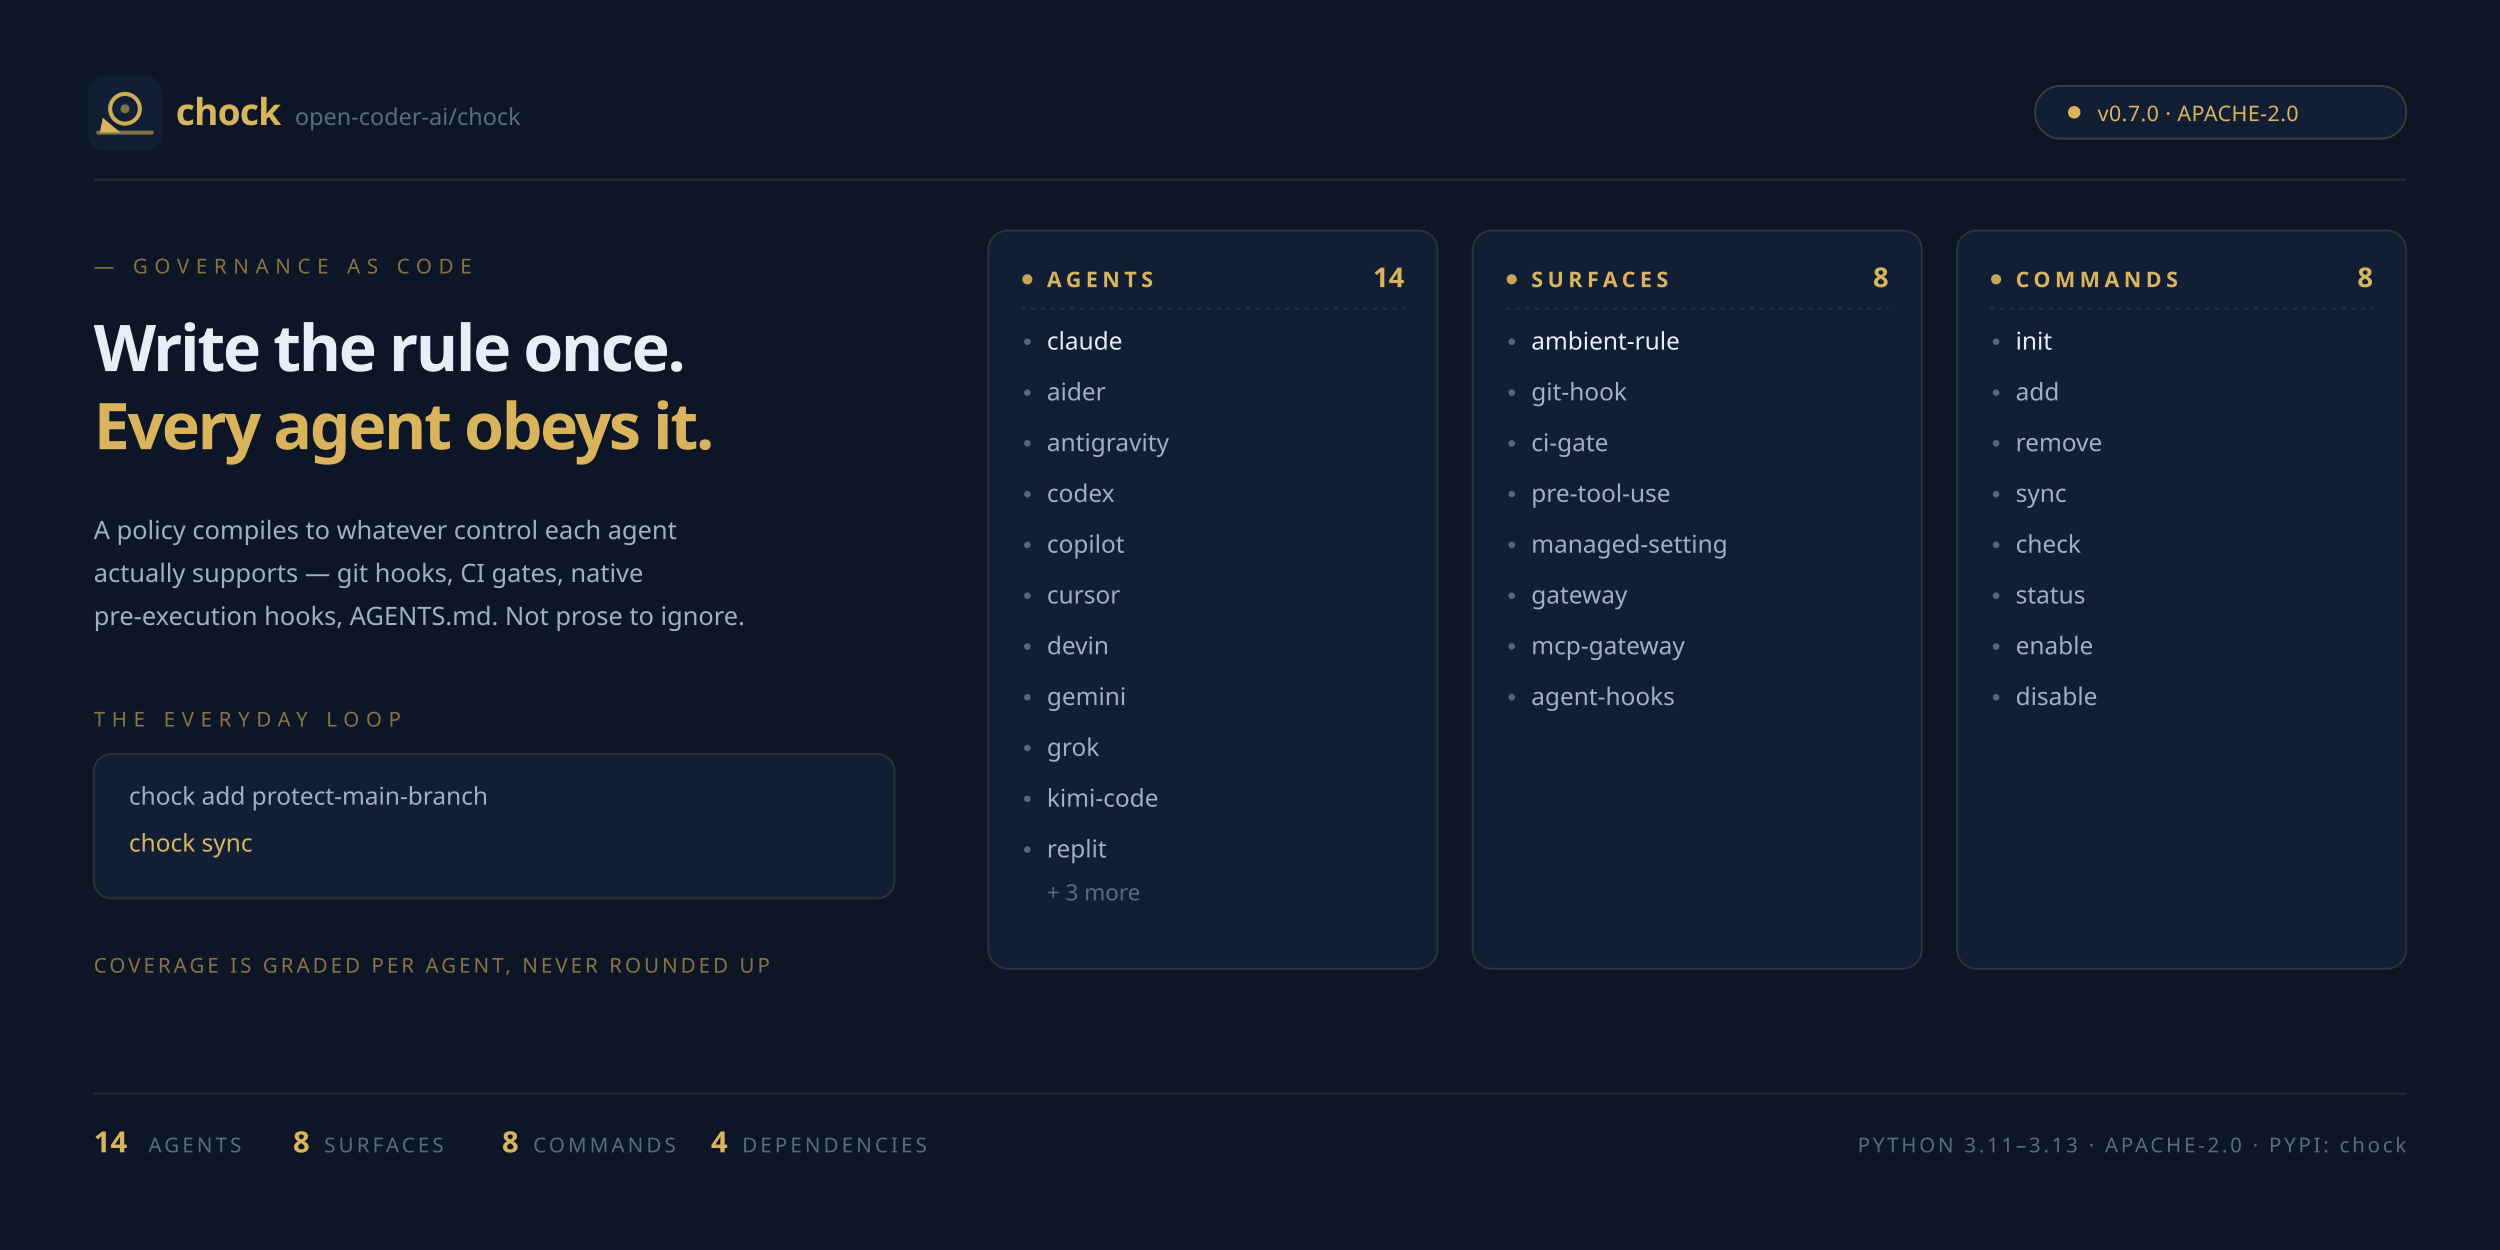
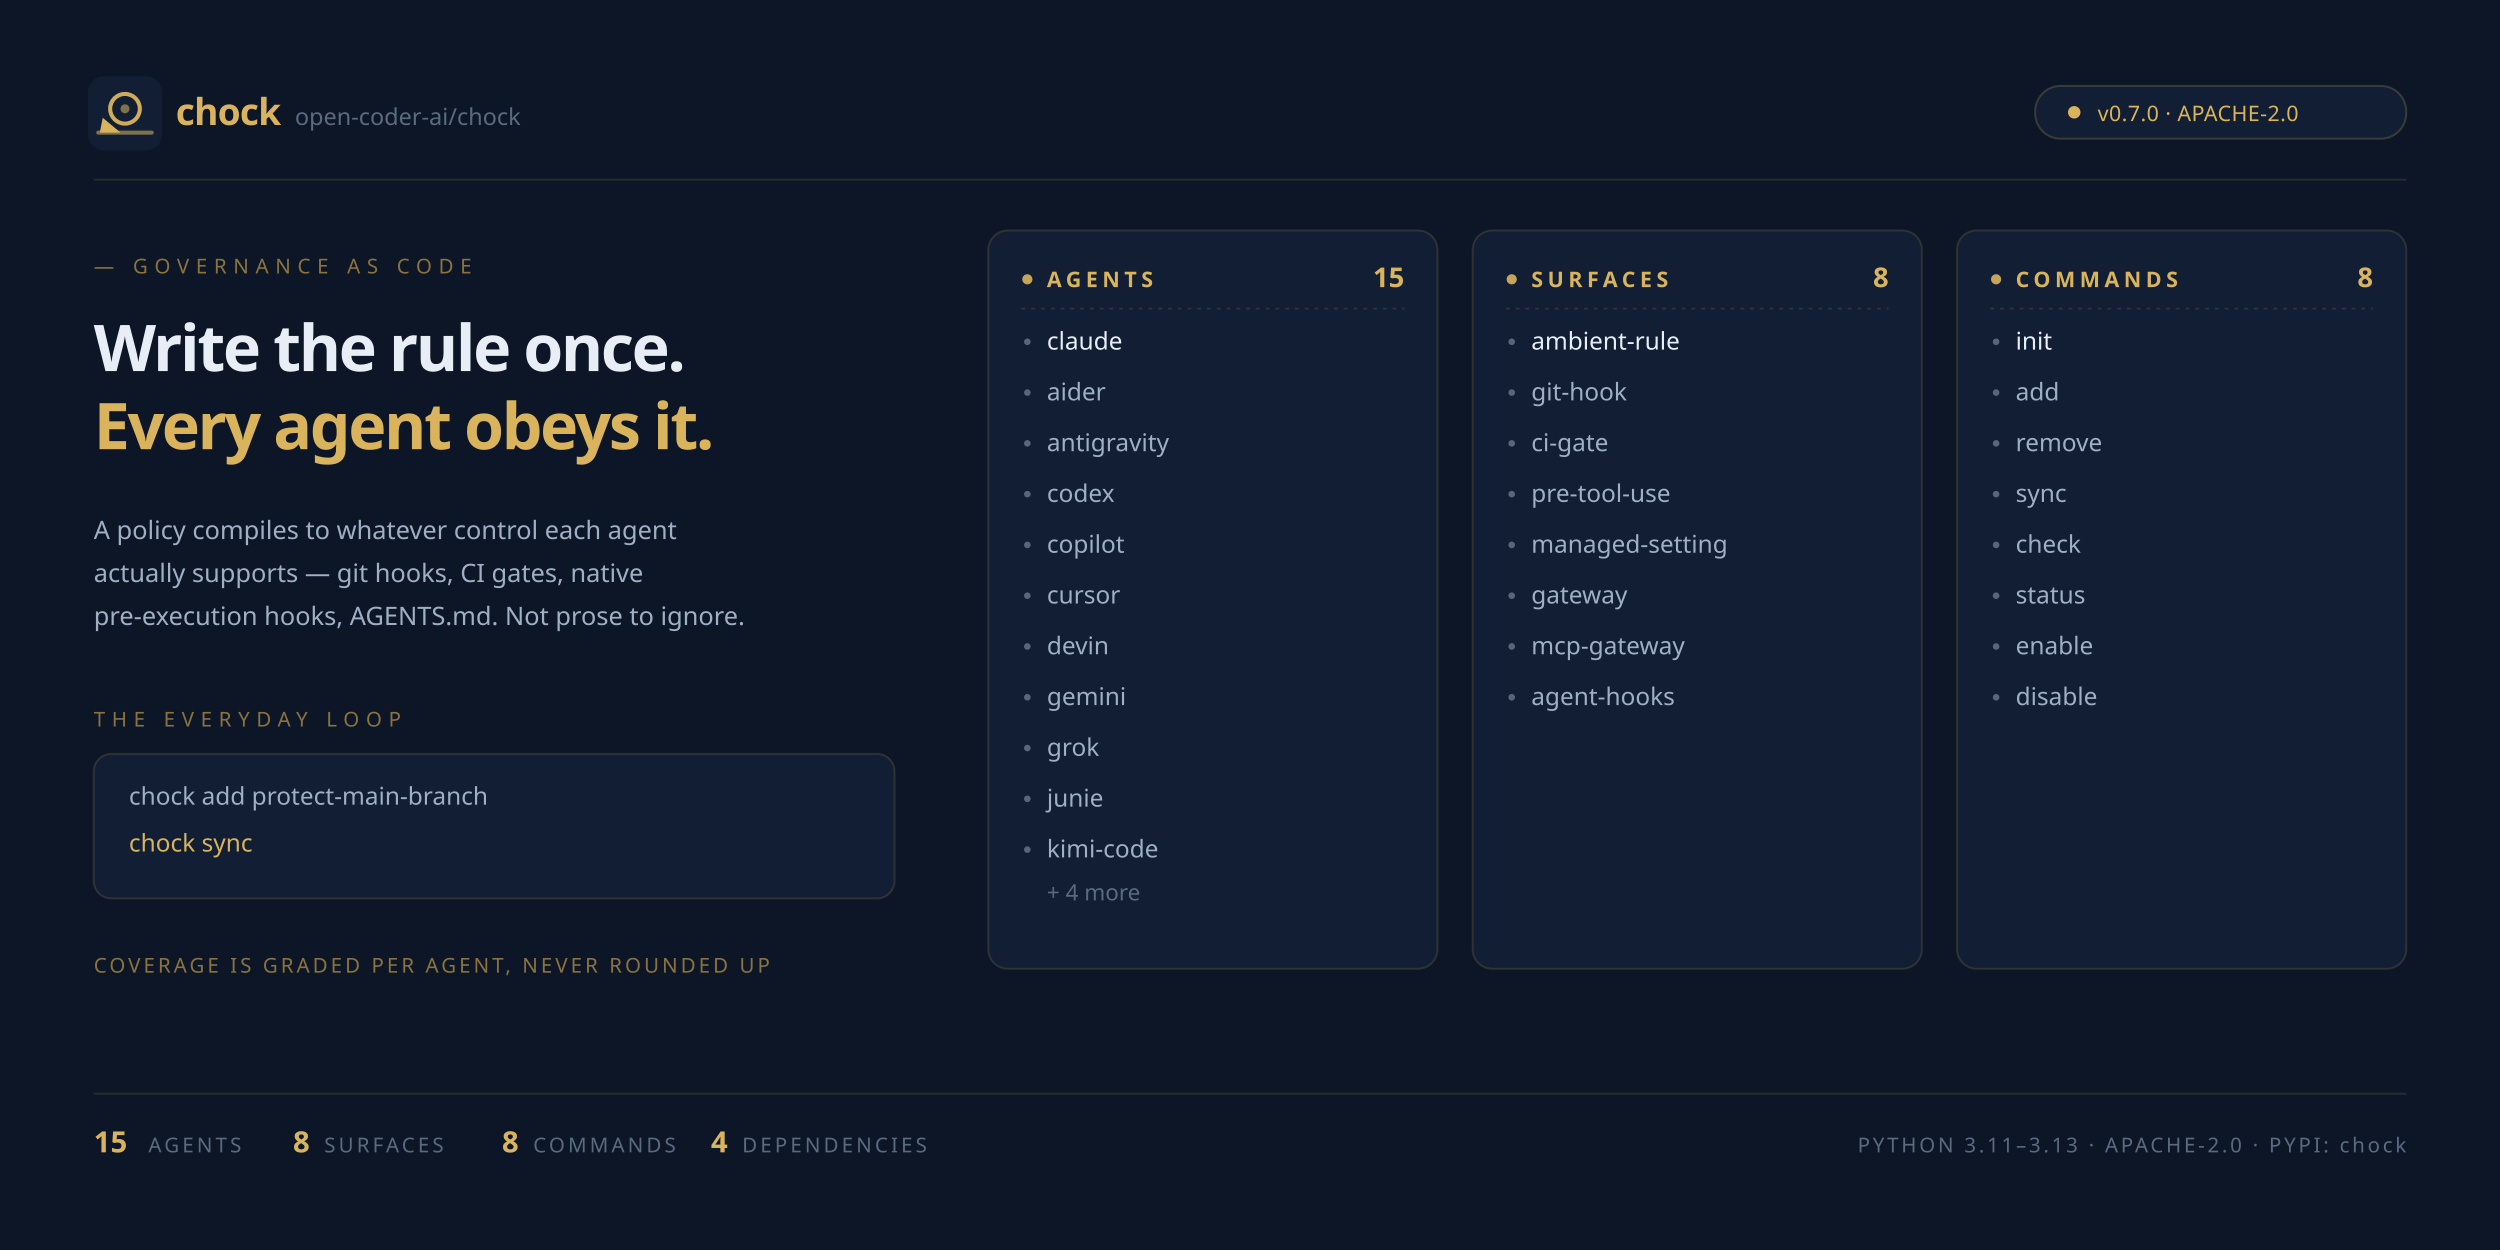
- <svg xmlns="http://www.w3.org/2000/svg" width="1280" height="640" viewBox="0 0 1280 640" role="img" aria-label="chock — governance-as-code for AI coding agents: write a rule once and every agent obeys it. A policy compiles to whatever control each agent actually supports. 14 agents (claude, aider, antigravity, codex, copilot, cursor, devin, gemini, grok, kimi-code, replit, tabnine, vscode, windsurf); 8 enforcement surfaces (ambient-rule, git-hook, ci-gate, pre-tool-use, managed-setting, gateway, mcp-gateway, agent-hooks), of which 3 are installed by chock sync (ambient-rule, ci-gate, git-hook); 8 everyday commands (init, add, remove, sync, check, status, enable, disable). Python 3.11–3.13, Apache-2.0, on PyPI as chock, version 0.7.0.">
+ <svg xmlns="http://www.w3.org/2000/svg" width="1280" height="640" viewBox="0 0 1280 640" role="img" aria-label="chock — governance-as-code for AI coding agents: write a rule once and every agent obeys it. A policy compiles to whatever control each agent actually supports. 15 agents (claude, aider, antigravity, codex, copilot, cursor, devin, gemini, grok, junie, kimi-code, replit, tabnine, vscode, windsurf); 8 enforcement surfaces (ambient-rule, git-hook, ci-gate, pre-tool-use, managed-setting, gateway, mcp-gateway, agent-hooks), of which 3 are installed by chock sync (ambient-rule, ci-gate, git-hook); 8 everyday commands (init, add, remove, sync, check, status, enable, disable). Python 3.11–3.13, Apache-2.0, on PyPI as chock, version 0.7.0.">
  <rect width="1280" height="640" fill="#0D1626" />
  <rect x="45.0" y="39.0" width="38" height="38" rx="8.4" fill="#111E33" />
  <circle cx="64.0" cy="55.7" r="7.6" fill="none" stroke="#D9B45C" stroke-width="2.09" stroke-opacity="0.95" />
  <circle cx="64.0" cy="55.7" r="2.3" fill="#D9B45C" fill-opacity="0.55" />
  <path d="M 51.1 67.9 L 61.7 67.9 L 52.6 60.3 Z" fill="#D9B45C" />
  <line x1="50.3" y1="67.9" x2="77.7" y2="67.9" stroke="#D9B45C" stroke-width="2.09" stroke-opacity="0.55" stroke-linecap="round" />
  <text x="90" y="64" font-family="Geist Mono" font-size="19" font-weight="700" letter-spacing="-0.4" fill="#D9B45C">chock</text>
  <text x="151" y="64" font-family="Geist Mono" font-size="12" fill="#5A6B80">open-coder-ai/chock</text>
  <rect x="1042" y="44" width="190" height="27" rx="13" fill="#111E33" stroke="#D9B45C" stroke-opacity="0.22" />
  <circle cx="1062" cy="57.5" r="3.2" fill="#D9B45C" />
  <text x="1074" y="62" font-family="Geist Mono" font-size="11" letter-spacing="0.2" fill="#D9B45C">v0.7.0 · APACHE-2.0</text>
  <line x1="48" y1="92" x2="1232" y2="92" stroke="#D9B45C" stroke-opacity="0.13" stroke-width="1" />
  <text x="48" y="140" font-family="Geist Mono" font-size="10.5" letter-spacing="3.4" fill="#8A7340">— GOVERNANCE AS CODE</text>
  <text x="48" y="190" font-family="Geist Mono" font-size="33" font-weight="700" letter-spacing="-1.2" fill="#E8EEF6">Write the rule once.</text>
  <text x="48" y="230" font-family="Geist Mono" font-size="33" font-weight="700" letter-spacing="-1.2" fill="#D9B45C">Every agent obeys it.</text>
  <text x="48" y="276" font-family="Geist Mono" font-size="13" fill="#9FB0C4">A policy compiles to whatever control each agent</text>
  <text x="48" y="298" font-family="Geist Mono" font-size="13" fill="#9FB0C4">actually supports — git hooks, CI gates, native</text>
  <text x="48" y="320" font-family="Geist Mono" font-size="13" fill="#9FB0C4">pre-execution hooks, AGENTS.md. Not prose to ignore.</text>
  <text x="48" y="372" font-family="Geist Mono" font-size="10.5" letter-spacing="3.4" fill="#8A7340">THE EVERYDAY LOOP</text>
  <rect x="48" y="386" width="410" height="74" rx="9" fill="#111E33" stroke="#D9B45C" stroke-opacity="0.16" />
  <text x="66" y="412" font-family="Geist Mono" font-size="12.5" fill="#9FB0C4">chock add protect-main-branch</text>
  <text x="66" y="436" font-family="Geist Mono" font-size="12.5" fill="#D9B45C">chock sync</text>
  <text x="48" y="498" font-family="Geist Mono" font-size="10.5" letter-spacing="1.55" fill="#8A7340">COVERAGE IS GRADED PER AGENT, NEVER ROUNDED UP</text>
  <rect x="506" y="118" width="230" height="378" rx="10" fill="#111E33" stroke="#D9B45C" stroke-opacity="0.16" stroke-width="1" />
  <circle cx="526" cy="143" r="2.6" fill="#D9B45C" fill-opacity="0.9" />
  <text x="536" y="147" font-family="Geist Mono" font-size="11" font-weight="700" letter-spacing="2.3" fill="#D9B45C">AGENTS</text>
-   <text x="719" y="147" font-family="Geist Mono" font-size="14" font-weight="700" text-anchor="end" fill="#D9B45C">14</text>
+   <text x="719" y="147" font-family="Geist Mono" font-size="14" font-weight="700" text-anchor="end" fill="#D9B45C">15</text>
  <line x1="523" y1="158" x2="719" y2="158" stroke="#D9B45C" stroke-opacity="0.14" stroke-width="1" stroke-dasharray="2 3" />
  <circle cx="526" cy="175" r="1.7" fill="#9FB0C4" fill-opacity="0.5" />
  <text x="536" y="179" font-family="Geist Mono" font-size="12.5" fill="#E8EEF6">claude</text>
  <circle cx="526" cy="201" r="1.7" fill="#9FB0C4" fill-opacity="0.5" />
  <text x="536" y="205" font-family="Geist Mono" font-size="12.5" fill="#9FB0C4">aider</text>
  <circle cx="526" cy="227" r="1.7" fill="#9FB0C4" fill-opacity="0.5" />
  <text x="536" y="231" font-family="Geist Mono" font-size="12.5" fill="#9FB0C4">antigravity</text>
  <circle cx="526" cy="253" r="1.7" fill="#9FB0C4" fill-opacity="0.5" />
  <text x="536" y="257" font-family="Geist Mono" font-size="12.5" fill="#9FB0C4">codex</text>
  <circle cx="526" cy="279" r="1.7" fill="#9FB0C4" fill-opacity="0.5" />
  <text x="536" y="283" font-family="Geist Mono" font-size="12.5" fill="#9FB0C4">copilot</text>
  <circle cx="526" cy="305" r="1.7" fill="#9FB0C4" fill-opacity="0.5" />
  <text x="536" y="309" font-family="Geist Mono" font-size="12.5" fill="#9FB0C4">cursor</text>
  <circle cx="526" cy="331" r="1.7" fill="#9FB0C4" fill-opacity="0.5" />
  <text x="536" y="335" font-family="Geist Mono" font-size="12.5" fill="#9FB0C4">devin</text>
  <circle cx="526" cy="357" r="1.7" fill="#9FB0C4" fill-opacity="0.5" />
  <text x="536" y="361" font-family="Geist Mono" font-size="12.5" fill="#9FB0C4">gemini</text>
  <circle cx="526" cy="383" r="1.7" fill="#9FB0C4" fill-opacity="0.5" />
  <text x="536" y="387" font-family="Geist Mono" font-size="12.5" fill="#9FB0C4">grok</text>
  <circle cx="526" cy="409" r="1.7" fill="#9FB0C4" fill-opacity="0.5" />
-   <text x="536" y="413" font-family="Geist Mono" font-size="12.5" fill="#9FB0C4">kimi-code</text>
+   <text x="536" y="413" font-family="Geist Mono" font-size="12.5" fill="#9FB0C4">junie</text>
  <circle cx="526" cy="435" r="1.7" fill="#9FB0C4" fill-opacity="0.5" />
-   <text x="536" y="439" font-family="Geist Mono" font-size="12.5" fill="#9FB0C4">replit</text>
-   <text x="536" y="461" font-family="Geist Mono" font-size="11.5" fill="#5A6B80">+ 3 more</text>
+   <text x="536" y="439" font-family="Geist Mono" font-size="12.5" fill="#9FB0C4">kimi-code</text>
+   <text x="536" y="461" font-family="Geist Mono" font-size="11.5" fill="#5A6B80">+ 4 more</text>
  <rect x="754" y="118" width="230" height="378" rx="10" fill="#111E33" stroke="#D9B45C" stroke-opacity="0.16" stroke-width="1" />
  <circle cx="774" cy="143" r="2.6" fill="#D9B45C" fill-opacity="0.9" />
  <text x="784" y="147" font-family="Geist Mono" font-size="11" font-weight="700" letter-spacing="2.3" fill="#D9B45C">SURFACES</text>
  <text x="967" y="147" font-family="Geist Mono" font-size="14" font-weight="700" text-anchor="end" fill="#D9B45C">8</text>
  <line x1="771" y1="158" x2="967" y2="158" stroke="#D9B45C" stroke-opacity="0.14" stroke-width="1" stroke-dasharray="2 3" />
  <circle cx="774" cy="175" r="1.7" fill="#9FB0C4" fill-opacity="0.5" />
  <text x="784" y="179" font-family="Geist Mono" font-size="12.5" fill="#E8EEF6">ambient-rule</text>
  <circle cx="774" cy="201" r="1.7" fill="#9FB0C4" fill-opacity="0.5" />
  <text x="784" y="205" font-family="Geist Mono" font-size="12.5" fill="#9FB0C4">git-hook</text>
  <circle cx="774" cy="227" r="1.7" fill="#9FB0C4" fill-opacity="0.5" />
  <text x="784" y="231" font-family="Geist Mono" font-size="12.5" fill="#9FB0C4">ci-gate</text>
  <circle cx="774" cy="253" r="1.7" fill="#9FB0C4" fill-opacity="0.5" />
  <text x="784" y="257" font-family="Geist Mono" font-size="12.5" fill="#9FB0C4">pre-tool-use</text>
  <circle cx="774" cy="279" r="1.7" fill="#9FB0C4" fill-opacity="0.5" />
  <text x="784" y="283" font-family="Geist Mono" font-size="12.5" fill="#9FB0C4">managed-setting</text>
  <circle cx="774" cy="305" r="1.7" fill="#9FB0C4" fill-opacity="0.5" />
  <text x="784" y="309" font-family="Geist Mono" font-size="12.5" fill="#9FB0C4">gateway</text>
  <circle cx="774" cy="331" r="1.7" fill="#9FB0C4" fill-opacity="0.5" />
  <text x="784" y="335" font-family="Geist Mono" font-size="12.5" fill="#9FB0C4">mcp-gateway</text>
  <circle cx="774" cy="357" r="1.7" fill="#9FB0C4" fill-opacity="0.5" />
  <text x="784" y="361" font-family="Geist Mono" font-size="12.5" fill="#9FB0C4">agent-hooks</text>
  <rect x="1002" y="118" width="230" height="378" rx="10" fill="#111E33" stroke="#D9B45C" stroke-opacity="0.16" stroke-width="1" />
  <circle cx="1022" cy="143" r="2.6" fill="#D9B45C" fill-opacity="0.9" />
  <text x="1032" y="147" font-family="Geist Mono" font-size="11" font-weight="700" letter-spacing="2.3" fill="#D9B45C">COMMANDS</text>
  <text x="1215" y="147" font-family="Geist Mono" font-size="14" font-weight="700" text-anchor="end" fill="#D9B45C">8</text>
  <line x1="1019" y1="158" x2="1215" y2="158" stroke="#D9B45C" stroke-opacity="0.14" stroke-width="1" stroke-dasharray="2 3" />
  <circle cx="1022" cy="175" r="1.7" fill="#9FB0C4" fill-opacity="0.5" />
  <text x="1032" y="179" font-family="Geist Mono" font-size="12.5" fill="#E8EEF6">init</text>
  <circle cx="1022" cy="201" r="1.7" fill="#9FB0C4" fill-opacity="0.5" />
  <text x="1032" y="205" font-family="Geist Mono" font-size="12.5" fill="#9FB0C4">add</text>
  <circle cx="1022" cy="227" r="1.7" fill="#9FB0C4" fill-opacity="0.5" />
  <text x="1032" y="231" font-family="Geist Mono" font-size="12.5" fill="#9FB0C4">remove</text>
  <circle cx="1022" cy="253" r="1.7" fill="#9FB0C4" fill-opacity="0.5" />
  <text x="1032" y="257" font-family="Geist Mono" font-size="12.5" fill="#9FB0C4">sync</text>
  <circle cx="1022" cy="279" r="1.7" fill="#9FB0C4" fill-opacity="0.5" />
  <text x="1032" y="283" font-family="Geist Mono" font-size="12.5" fill="#9FB0C4">check</text>
  <circle cx="1022" cy="305" r="1.7" fill="#9FB0C4" fill-opacity="0.5" />
  <text x="1032" y="309" font-family="Geist Mono" font-size="12.5" fill="#9FB0C4">status</text>
  <circle cx="1022" cy="331" r="1.7" fill="#9FB0C4" fill-opacity="0.5" />
  <text x="1032" y="335" font-family="Geist Mono" font-size="12.5" fill="#9FB0C4">enable</text>
  <circle cx="1022" cy="357" r="1.7" fill="#9FB0C4" fill-opacity="0.5" />
  <text x="1032" y="361" font-family="Geist Mono" font-size="12.5" fill="#9FB0C4">disable</text>
  <line x1="48" y1="560" x2="1232" y2="560" stroke="#D9B45C" stroke-opacity="0.13" stroke-width="1" />
-   <text x="48" y="590" font-family="Geist Mono" font-size="15" font-weight="700" fill="#D9B45C">14</text>
+   <text x="48" y="590" font-family="Geist Mono" font-size="15" font-weight="700" fill="#D9B45C">15</text>
  <text x="76" y="590" font-family="Geist Mono" font-size="10.5" letter-spacing="1.6" fill="#5A6B80">AGENTS</text>
  <text x="150" y="590" font-family="Geist Mono" font-size="15" font-weight="700" fill="#D9B45C">8</text>
  <text x="166" y="590" font-family="Geist Mono" font-size="10.5" letter-spacing="1.6" fill="#5A6B80">SURFACES</text>
  <text x="257" y="590" font-family="Geist Mono" font-size="15" font-weight="700" fill="#D9B45C">8</text>
  <text x="273" y="590" font-family="Geist Mono" font-size="10.5" letter-spacing="1.6" fill="#5A6B80">COMMANDS</text>
  <text x="364" y="590" font-family="Geist Mono" font-size="15" font-weight="700" fill="#D9B45C">4</text>
  <text x="380" y="590" font-family="Geist Mono" font-size="10.5" letter-spacing="1.6" fill="#5A6B80">DEPENDENCIES</text>
  <text x="1232" y="590" font-family="Geist Mono" font-size="10.5" letter-spacing="1.4" text-anchor="end" fill="#5A6B80">PYTHON 3.11–3.13 · APACHE-2.0 · PYPI: chock</text>
</svg>
